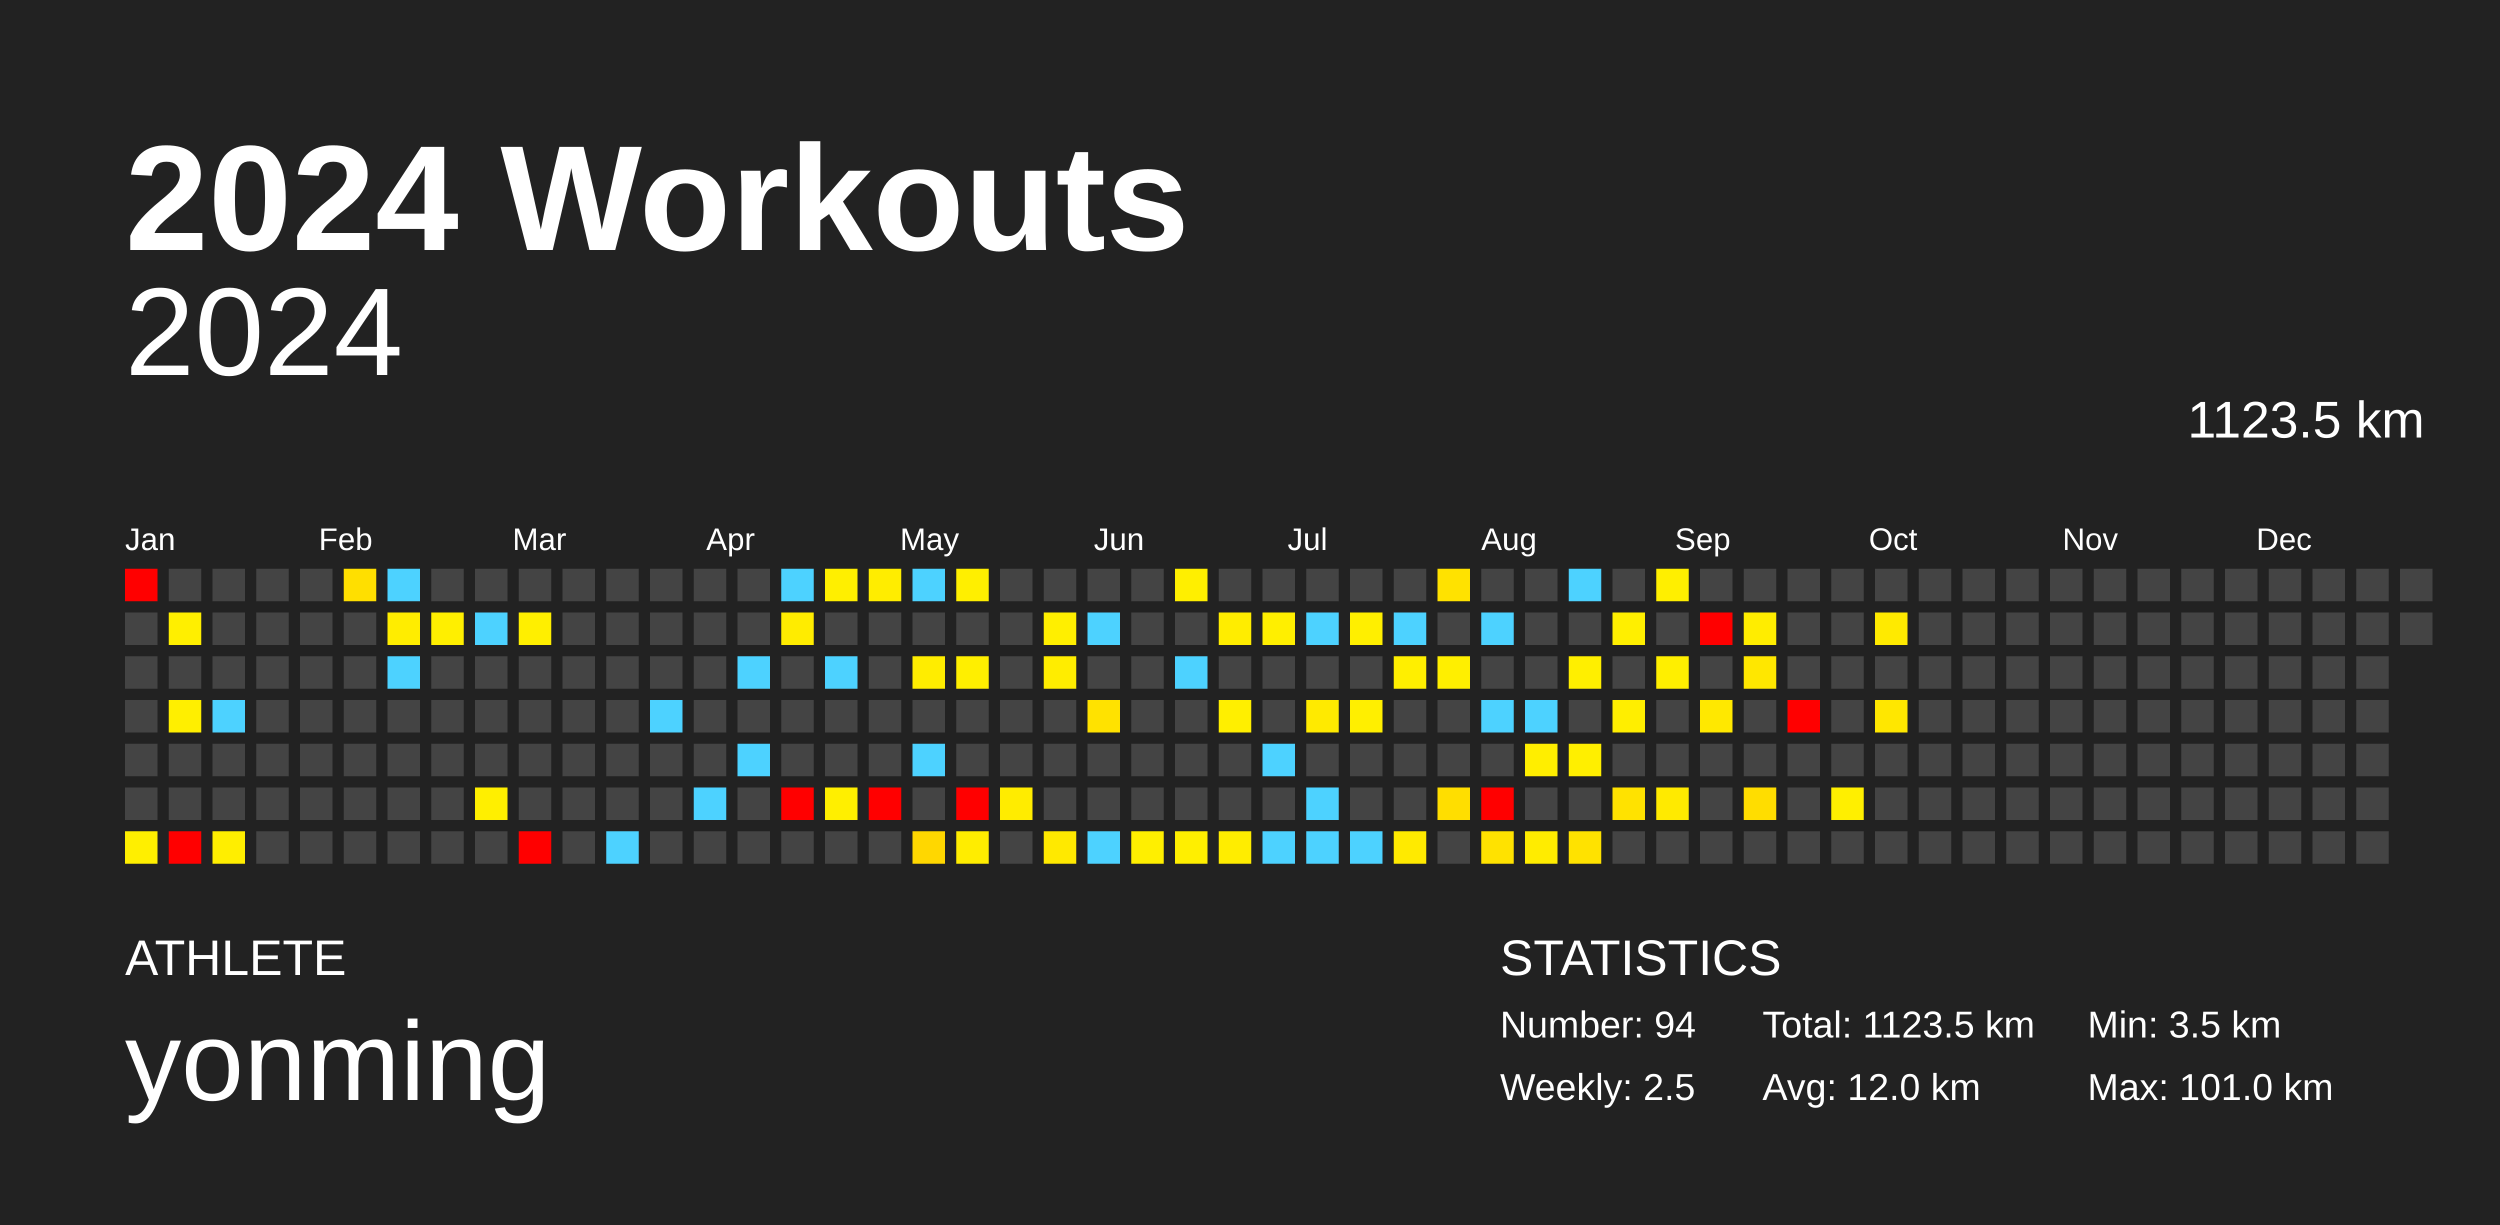
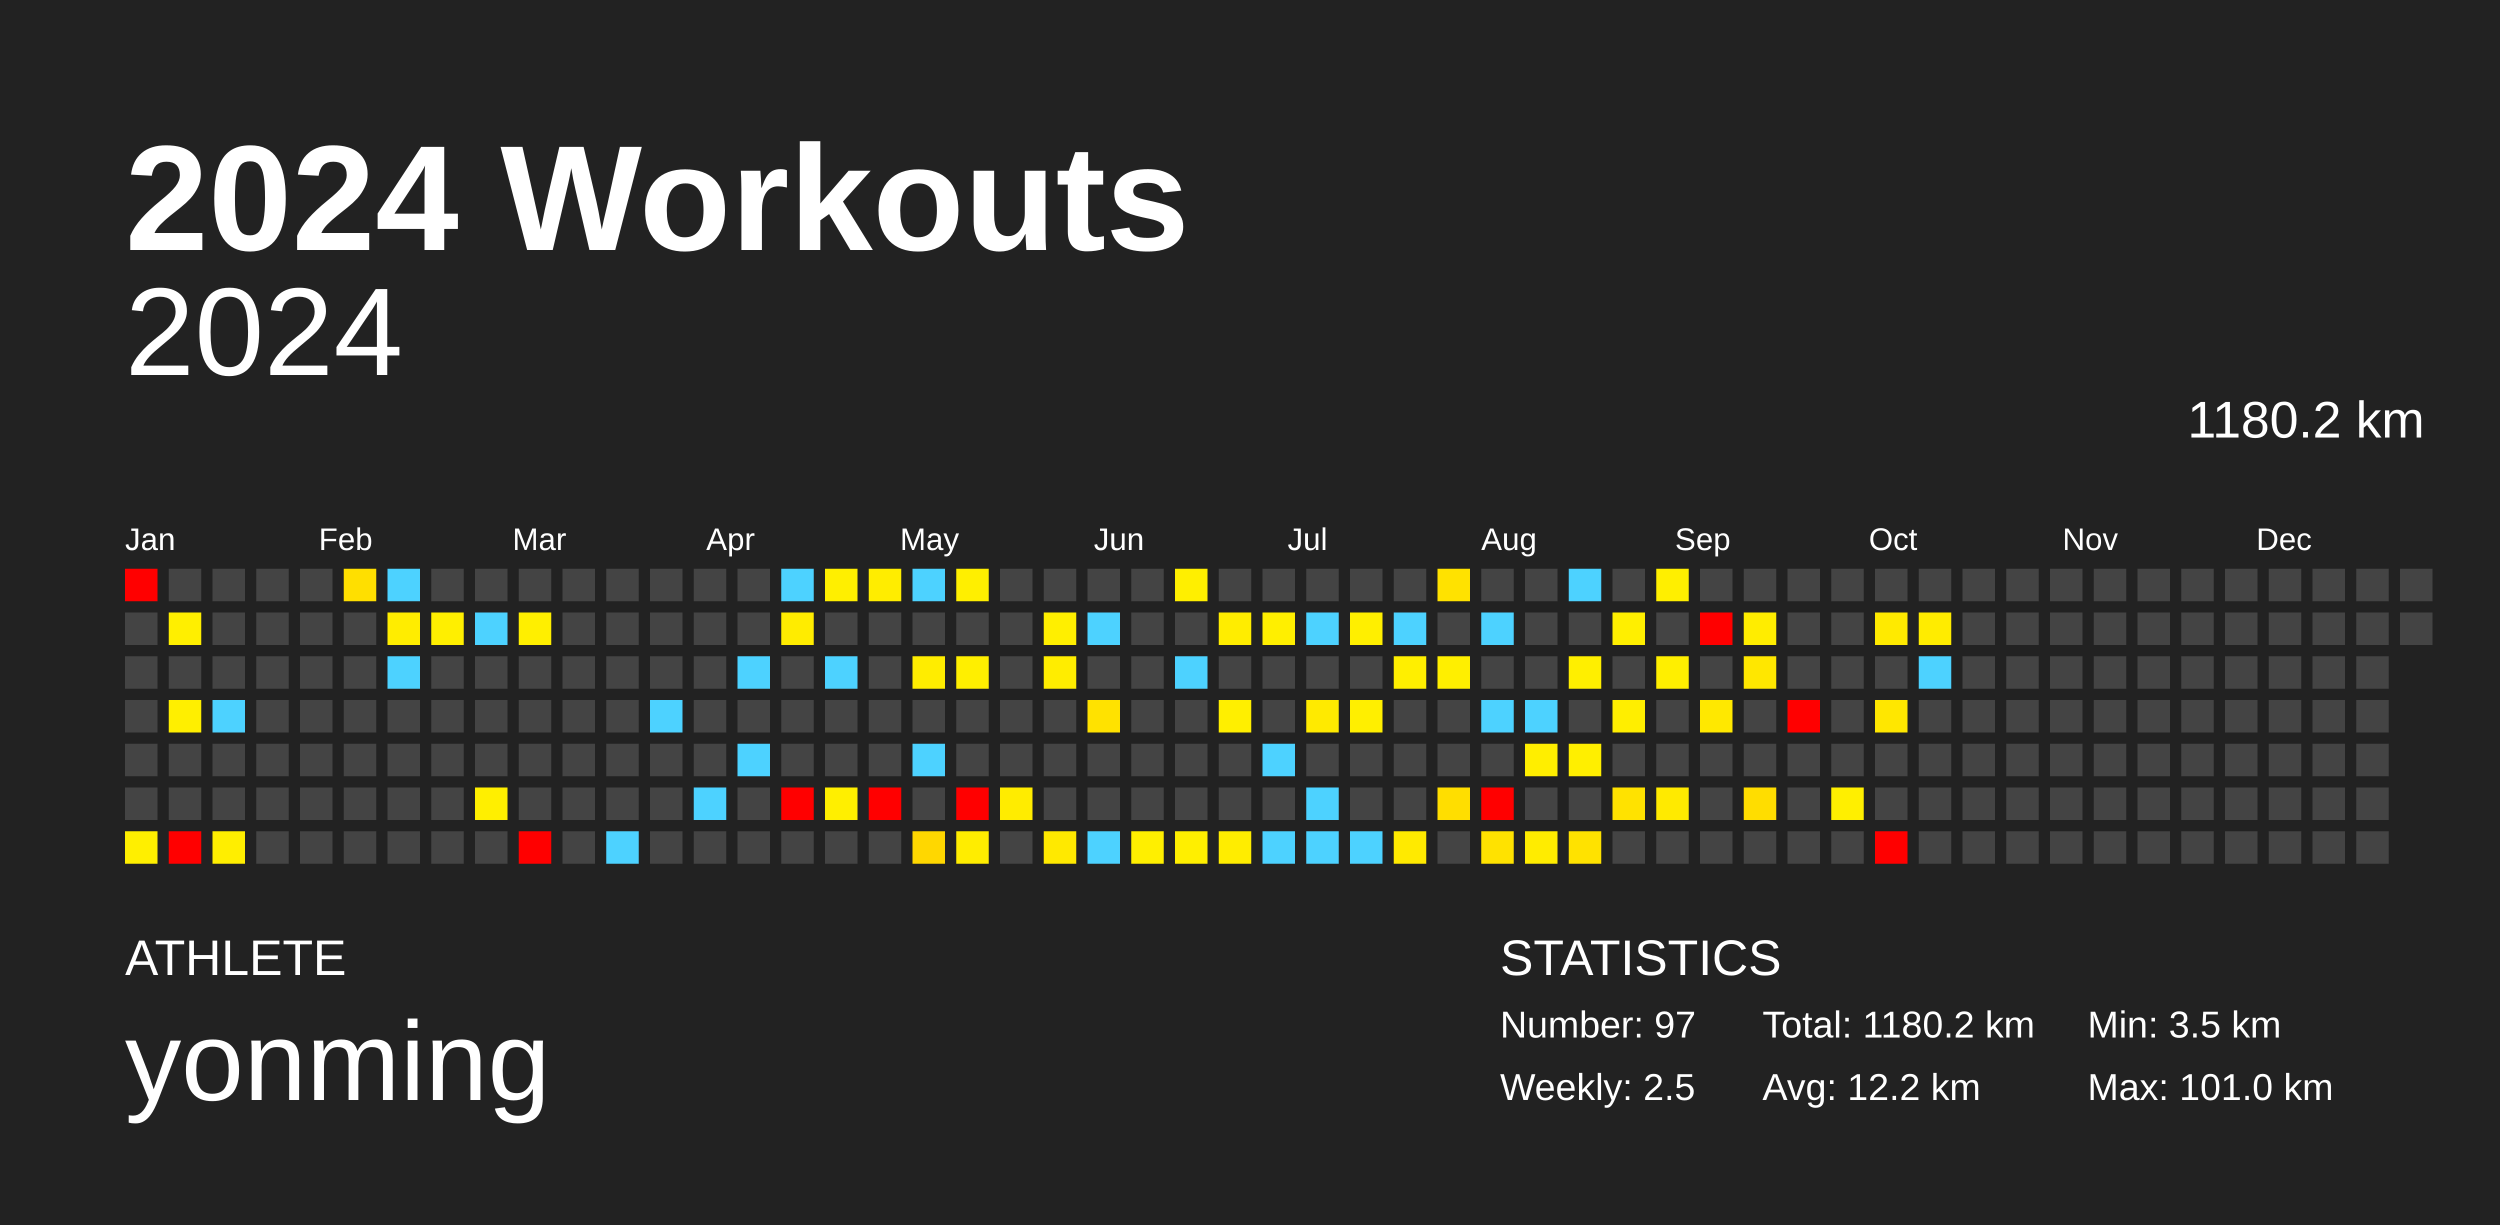
<svg xmlns="http://www.w3.org/2000/svg" baseProfile="full" height="98mm" version="1.1" viewBox="0,0,200,98" width="200mm">
  <defs />
  <rect fill="#222222" height="98" width="200" x="0" y="0" />
  <text fill="#FFFFFF" style="font-size:12px; font-family:Arial; font-weight:bold;" x="10" y="20">2024 Workouts</text>
  <text fill="#FFFFFF" style="font-size:4px; font-family:Arial" x="10" y="78">ATHLETE</text>
  <text fill="#FFFFFF" style="font-size:9px; font-family:Arial" x="10" y="88">yonming</text>
  <text fill="#FFFFFF" style="font-size:4px; font-family:Arial" x="120" y="78">STATISTICS</text>
-   <text fill="#FFFFFF" style="font-size:3px; font-family:Arial" x="120" y="83">Number: 94</text>
+   <text fill="#FFFFFF" style="font-size:3px; font-family:Arial" x="120" y="83">Number: 97</text>
  <text fill="#FFFFFF" style="font-size:3px; font-family:Arial" x="120" y="88">Weekly: 2.5</text>
-   <text fill="#FFFFFF" style="font-size:3px; font-family:Arial" x="141" y="83">Total: 1123.5 km</text>
-   <text fill="#FFFFFF" style="font-size:3px; font-family:Arial" x="141" y="88">Avg: 12.0 km</text>
+   <text fill="#FFFFFF" style="font-size:3px; font-family:Arial" x="141" y="83">Total: 1180.2 km</text>
+   <text fill="#FFFFFF" style="font-size:3px; font-family:Arial" x="141" y="88">Avg: 12.2 km</text>
  <text fill="#FFFFFF" style="font-size:3px; font-family:Arial" x="167" y="83">Min: 3.5 km</text>
  <text fill="#FFFFFF" style="font-size:3px; font-family:Arial" x="167" y="88">Max: 101.0 km</text>
  <text alignment-baseline="hanging" fill="#FFFFFF" style="font-size:10.0px; font-family:Arial;" x="10" y="30">2024</text>
-   <text alignment-baseline="hanging" fill="#FFFFFF" style="font-size:4.125px; font-family:Arial;" x="175" y="35">1123.5 km</text>
+   <text alignment-baseline="hanging" fill="#FFFFFF" style="font-size:4.125px; font-family:Arial;" x="175" y="35">1180.2 km</text>
  <text fill="#FFFFFF" style="font-size:2.5px; font-family:Arial" x="10.0" y="44">Jan</text>
  <text fill="#FFFFFF" style="font-size:2.5px; font-family:Arial" x="25.5" y="44">Feb</text>
  <text fill="#FFFFFF" style="font-size:2.5px; font-family:Arial" x="41.0" y="44">Mar</text>
  <text fill="#FFFFFF" style="font-size:2.5px; font-family:Arial" x="56.5" y="44">Apr</text>
  <text fill="#FFFFFF" style="font-size:2.5px; font-family:Arial" x="72.0" y="44">May</text>
  <text fill="#FFFFFF" style="font-size:2.5px; font-family:Arial" x="87.5" y="44">Jun</text>
  <text fill="#FFFFFF" style="font-size:2.5px; font-family:Arial" x="103.0" y="44">Jul</text>
  <text fill="#FFFFFF" style="font-size:2.5px; font-family:Arial" x="118.5" y="44">Aug</text>
  <text fill="#FFFFFF" style="font-size:2.5px; font-family:Arial" x="134.0" y="44">Sep</text>
  <text fill="#FFFFFF" style="font-size:2.5px; font-family:Arial" x="149.5" y="44">Oct</text>
  <text fill="#FFFFFF" style="font-size:2.5px; font-family:Arial" x="165.0" y="44">Nov</text>
  <text fill="#FFFFFF" style="font-size:2.5px; font-family:Arial" x="180.5" y="44">Dec</text>
  <rect fill="red" height="2.6" width="2.6" x="10.0" y="45.5" />
  <rect fill="#444444" height="2.6" width="2.6" x="10.0" y="49.0" />
  <rect fill="#444444" height="2.6" width="2.6" x="10.0" y="52.5" />
  <rect fill="#444444" height="2.6" width="2.6" x="10.0" y="56.0" />
  <rect fill="#444444" height="2.6" width="2.6" x="10.0" y="59.5" />
  <rect fill="#444444" height="2.6" width="2.6" x="10.0" y="63.0" />
  <rect fill="#ffef00" height="2.6" width="2.6" x="10.0" y="66.5" />
  <rect fill="#444444" height="2.6" width="2.6" x="13.5" y="45.5" />
  <rect fill="#ffef00" height="2.6" width="2.6" x="13.5" y="49.0" />
  <rect fill="#444444" height="2.6" width="2.6" x="13.5" y="52.5" />
  <rect fill="#ffef00" height="2.6" width="2.6" x="13.5" y="56.0" />
  <rect fill="#444444" height="2.6" width="2.6" x="13.5" y="59.5" />
  <rect fill="#444444" height="2.6" width="2.6" x="13.5" y="63.0" />
  <rect fill="red" height="2.6" width="2.6" x="13.5" y="66.5" />
  <rect fill="#444444" height="2.6" width="2.6" x="17.0" y="45.5" />
  <rect fill="#444444" height="2.6" width="2.6" x="17.0" y="49.0" />
  <rect fill="#444444" height="2.6" width="2.6" x="17.0" y="52.5" />
  <rect fill="#4dd2ff" height="2.6" width="2.6" x="17.0" y="56.0" />
  <rect fill="#444444" height="2.6" width="2.6" x="17.0" y="59.5" />
  <rect fill="#444444" height="2.6" width="2.6" x="17.0" y="63.0" />
  <rect fill="#ffee00" height="2.6" width="2.6" x="17.0" y="66.5" />
  <rect fill="#444444" height="2.6" width="2.6" x="20.5" y="45.5" />
  <rect fill="#444444" height="2.6" width="2.6" x="20.5" y="49.0" />
  <rect fill="#444444" height="2.6" width="2.6" x="20.5" y="52.5" />
  <rect fill="#444444" height="2.6" width="2.6" x="20.5" y="56.0" />
  <rect fill="#444444" height="2.6" width="2.6" x="20.5" y="59.5" />
  <rect fill="#444444" height="2.6" width="2.6" x="20.5" y="63.0" />
  <rect fill="#444444" height="2.6" width="2.6" x="20.5" y="66.5" />
  <rect fill="#444444" height="2.6" width="2.6" x="24.0" y="45.5" />
  <rect fill="#444444" height="2.6" width="2.6" x="24.0" y="49.0" />
  <rect fill="#444444" height="2.6" width="2.6" x="24.0" y="52.5" />
  <rect fill="#444444" height="2.6" width="2.6" x="24.0" y="56.0" />
  <rect fill="#444444" height="2.6" width="2.6" x="24.0" y="59.5" />
  <rect fill="#444444" height="2.6" width="2.6" x="24.0" y="63.0" />
  <rect fill="#444444" height="2.6" width="2.6" x="24.0" y="66.5" />
  <rect fill="#ffdf00" height="2.6" width="2.6" x="27.5" y="45.5" />
  <rect fill="#444444" height="2.6" width="2.6" x="27.5" y="49.0" />
  <rect fill="#444444" height="2.6" width="2.6" x="27.5" y="52.5" />
  <rect fill="#444444" height="2.6" width="2.6" x="27.5" y="56.0" />
  <rect fill="#444444" height="2.6" width="2.6" x="27.5" y="59.5" />
  <rect fill="#444444" height="2.6" width="2.6" x="27.5" y="63.0" />
  <rect fill="#444444" height="2.6" width="2.6" x="27.5" y="66.5" />
  <rect fill="#4dd2ff" height="2.6" width="2.6" x="31.0" y="45.5" />
  <rect fill="#ffed00" height="2.6" width="2.6" x="31.0" y="49.0" />
  <rect fill="#4dd2ff" height="2.6" width="2.6" x="31.0" y="52.5" />
  <rect fill="#444444" height="2.6" width="2.6" x="31.0" y="56.0" />
  <rect fill="#444444" height="2.6" width="2.6" x="31.0" y="59.5" />
  <rect fill="#444444" height="2.6" width="2.6" x="31.0" y="63.0" />
  <rect fill="#444444" height="2.6" width="2.6" x="31.0" y="66.5" />
  <rect fill="#444444" height="2.6" width="2.6" x="34.5" y="45.5" />
  <rect fill="#ffef00" height="2.6" width="2.6" x="34.5" y="49.0" />
  <rect fill="#444444" height="2.6" width="2.6" x="34.5" y="52.5" />
  <rect fill="#444444" height="2.6" width="2.6" x="34.5" y="56.0" />
  <rect fill="#444444" height="2.6" width="2.6" x="34.5" y="59.5" />
  <rect fill="#444444" height="2.6" width="2.6" x="34.5" y="63.0" />
  <rect fill="#444444" height="2.6" width="2.6" x="34.5" y="66.5" />
  <rect fill="#444444" height="2.6" width="2.6" x="38.0" y="45.5" />
  <rect fill="#4dd2ff" height="2.6" width="2.6" x="38.0" y="49.0" />
  <rect fill="#444444" height="2.6" width="2.6" x="38.0" y="52.5" />
  <rect fill="#444444" height="2.6" width="2.6" x="38.0" y="56.0" />
  <rect fill="#444444" height="2.6" width="2.6" x="38.0" y="59.5" />
  <rect fill="#ffef00" height="2.6" width="2.6" x="38.0" y="63.0" />
  <rect fill="#444444" height="2.6" width="2.6" x="38.0" y="66.5" />
  <rect fill="#444444" height="2.6" width="2.6" x="41.5" y="45.5" />
  <rect fill="#ffef00" height="2.6" width="2.6" x="41.5" y="49.0" />
  <rect fill="#444444" height="2.6" width="2.6" x="41.5" y="52.5" />
  <rect fill="#444444" height="2.6" width="2.6" x="41.5" y="56.0" />
  <rect fill="#444444" height="2.6" width="2.6" x="41.5" y="59.5" />
  <rect fill="#444444" height="2.6" width="2.6" x="41.5" y="63.0" />
  <rect fill="red" height="2.6" width="2.6" x="41.5" y="66.5" />
  <rect fill="#444444" height="2.6" width="2.6" x="45.0" y="45.5" />
  <rect fill="#444444" height="2.6" width="2.6" x="45.0" y="49.0" />
  <rect fill="#444444" height="2.6" width="2.6" x="45.0" y="52.5" />
  <rect fill="#444444" height="2.6" width="2.6" x="45.0" y="56.0" />
  <rect fill="#444444" height="2.6" width="2.6" x="45.0" y="59.5" />
  <rect fill="#444444" height="2.6" width="2.6" x="45.0" y="63.0" />
  <rect fill="#444444" height="2.6" width="2.6" x="45.0" y="66.5" />
  <rect fill="#444444" height="2.6" width="2.6" x="48.5" y="45.5" />
  <rect fill="#444444" height="2.6" width="2.6" x="48.5" y="49.0" />
  <rect fill="#444444" height="2.6" width="2.6" x="48.5" y="52.5" />
  <rect fill="#444444" height="2.6" width="2.6" x="48.5" y="56.0" />
  <rect fill="#444444" height="2.6" width="2.6" x="48.5" y="59.5" />
  <rect fill="#444444" height="2.6" width="2.6" x="48.5" y="63.0" />
  <rect fill="#4dd2ff" height="2.6" width="2.6" x="48.5" y="66.5" />
  <rect fill="#444444" height="2.6" width="2.6" x="52.0" y="45.5" />
  <rect fill="#444444" height="2.6" width="2.6" x="52.0" y="49.0" />
  <rect fill="#444444" height="2.6" width="2.6" x="52.0" y="52.5" />
  <rect fill="#4dd2ff" height="2.6" width="2.6" x="52.0" y="56.0" />
  <rect fill="#444444" height="2.6" width="2.6" x="52.0" y="59.5" />
  <rect fill="#444444" height="2.6" width="2.6" x="52.0" y="63.0" />
  <rect fill="#444444" height="2.6" width="2.6" x="52.0" y="66.5" />
  <rect fill="#444444" height="2.6" width="2.6" x="55.5" y="45.5" />
  <rect fill="#444444" height="2.6" width="2.6" x="55.5" y="49.0" />
  <rect fill="#444444" height="2.6" width="2.6" x="55.5" y="52.5" />
  <rect fill="#444444" height="2.6" width="2.6" x="55.5" y="56.0" />
  <rect fill="#444444" height="2.6" width="2.6" x="55.5" y="59.5" />
  <rect fill="#4dd2ff" height="2.6" width="2.6" x="55.5" y="63.0" />
  <rect fill="#444444" height="2.6" width="2.6" x="55.5" y="66.5" />
  <rect fill="#444444" height="2.6" width="2.6" x="59.0" y="45.5" />
  <rect fill="#444444" height="2.6" width="2.6" x="59.0" y="49.0" />
  <rect fill="#4dd2ff" height="2.6" width="2.6" x="59.0" y="52.5" />
  <rect fill="#444444" height="2.6" width="2.6" x="59.0" y="56.0" />
  <rect fill="#4dd2ff" height="2.6" width="2.6" x="59.0" y="59.5" />
  <rect fill="#444444" height="2.6" width="2.6" x="59.0" y="63.0" />
  <rect fill="#444444" height="2.6" width="2.6" x="59.0" y="66.5" />
  <rect fill="#4dd2ff" height="2.6" width="2.6" x="62.5" y="45.5" />
  <rect fill="#ffec00" height="2.6" width="2.6" x="62.5" y="49.0" />
  <rect fill="#444444" height="2.6" width="2.6" x="62.5" y="52.5" />
  <rect fill="#444444" height="2.6" width="2.6" x="62.5" y="56.0" />
  <rect fill="#444444" height="2.6" width="2.6" x="62.5" y="59.5" />
  <rect fill="red" height="2.6" width="2.6" x="62.5" y="63.0" />
  <rect fill="#444444" height="2.6" width="2.6" x="62.5" y="66.5" />
  <rect fill="#ffef00" height="2.6" width="2.6" x="66.0" y="45.5" />
  <rect fill="#444444" height="2.6" width="2.6" x="66.0" y="49.0" />
  <rect fill="#4dd2ff" height="2.6" width="2.6" x="66.0" y="52.5" />
  <rect fill="#444444" height="2.6" width="2.6" x="66.0" y="56.0" />
  <rect fill="#444444" height="2.6" width="2.6" x="66.0" y="59.5" />
  <rect fill="#ffef00" height="2.6" width="2.6" x="66.0" y="63.0" />
  <rect fill="#444444" height="2.6" width="2.6" x="66.0" y="66.5" />
  <rect fill="#ffed00" height="2.6" width="2.6" x="69.5" y="45.5" />
  <rect fill="#444444" height="2.6" width="2.6" x="69.5" y="49.0" />
  <rect fill="#444444" height="2.6" width="2.6" x="69.5" y="52.5" />
  <rect fill="#444444" height="2.6" width="2.6" x="69.5" y="56.0" />
  <rect fill="#444444" height="2.6" width="2.6" x="69.5" y="59.5" />
  <rect fill="red" height="2.6" width="2.6" x="69.5" y="63.0" />
  <rect fill="#444444" height="2.6" width="2.6" x="69.5" y="66.5" />
  <rect fill="#4dd2ff" height="2.6" width="2.6" x="73.0" y="45.5" />
  <rect fill="#444444" height="2.6" width="2.6" x="73.0" y="49.0" />
  <rect fill="#ffed00" height="2.6" width="2.6" x="73.0" y="52.5" />
  <rect fill="#444444" height="2.6" width="2.6" x="73.0" y="56.0" />
  <rect fill="#4dd2ff" height="2.6" width="2.6" x="73.0" y="59.5" />
  <rect fill="#444444" height="2.6" width="2.6" x="73.0" y="63.0" />
  <rect fill="#ffd700" height="2.6" width="2.6" x="73.0" y="66.5" />
  <rect fill="#ffef00" height="2.6" width="2.6" x="76.5" y="45.5" />
  <rect fill="#444444" height="2.6" width="2.6" x="76.5" y="49.0" />
  <rect fill="#ffef00" height="2.6" width="2.6" x="76.5" y="52.5" />
  <rect fill="#444444" height="2.6" width="2.6" x="76.5" y="56.0" />
  <rect fill="#444444" height="2.6" width="2.6" x="76.5" y="59.5" />
  <rect fill="red" height="2.6" width="2.6" x="76.5" y="63.0" />
  <rect fill="#ffed00" height="2.6" width="2.6" x="76.5" y="66.5" />
  <rect fill="#444444" height="2.6" width="2.6" x="80.0" y="45.5" />
  <rect fill="#444444" height="2.6" width="2.6" x="80.0" y="49.0" />
  <rect fill="#444444" height="2.6" width="2.6" x="80.0" y="52.5" />
  <rect fill="#444444" height="2.6" width="2.6" x="80.0" y="56.0" />
  <rect fill="#444444" height="2.6" width="2.6" x="80.0" y="59.5" />
  <rect fill="#ffec00" height="2.6" width="2.6" x="80.0" y="63.0" />
  <rect fill="#444444" height="2.6" width="2.6" x="80.0" y="66.5" />
  <rect fill="#444444" height="2.6" width="2.6" x="83.5" y="45.5" />
  <rect fill="#ffef00" height="2.6" width="2.6" x="83.5" y="49.0" />
  <rect fill="#ffed00" height="2.6" width="2.6" x="83.5" y="52.5" />
  <rect fill="#444444" height="2.6" width="2.6" x="83.5" y="56.0" />
  <rect fill="#444444" height="2.6" width="2.6" x="83.5" y="59.5" />
  <rect fill="#444444" height="2.6" width="2.6" x="83.5" y="63.0" />
  <rect fill="#ffe900" height="2.6" width="2.6" x="83.5" y="66.5" />
  <rect fill="#444444" height="2.6" width="2.6" x="87.0" y="45.5" />
  <rect fill="#4dd2ff" height="2.6" width="2.6" x="87.0" y="49.0" />
  <rect fill="#444444" height="2.6" width="2.6" x="87.0" y="52.5" />
  <rect fill="#ffe200" height="2.6" width="2.6" x="87.0" y="56.0" />
  <rect fill="#444444" height="2.6" width="2.6" x="87.0" y="59.5" />
  <rect fill="#444444" height="2.6" width="2.6" x="87.0" y="63.0" />
  <rect fill="#4dd2ff" height="2.6" width="2.6" x="87.0" y="66.5" />
  <rect fill="#444444" height="2.6" width="2.6" x="90.5" y="45.5" />
  <rect fill="#444444" height="2.6" width="2.6" x="90.5" y="49.0" />
  <rect fill="#444444" height="2.6" width="2.6" x="90.5" y="52.5" />
  <rect fill="#444444" height="2.6" width="2.6" x="90.5" y="56.0" />
  <rect fill="#444444" height="2.6" width="2.6" x="90.5" y="59.5" />
  <rect fill="#444444" height="2.6" width="2.6" x="90.5" y="63.0" />
  <rect fill="#ffef00" height="2.6" width="2.6" x="90.5" y="66.5" />
  <rect fill="#ffef00" height="2.6" width="2.6" x="94.0" y="45.5" />
  <rect fill="#444444" height="2.6" width="2.6" x="94.0" y="49.0" />
  <rect fill="#4dd2ff" height="2.6" width="2.6" x="94.0" y="52.5" />
  <rect fill="#444444" height="2.6" width="2.6" x="94.0" y="56.0" />
  <rect fill="#444444" height="2.6" width="2.6" x="94.0" y="59.5" />
  <rect fill="#444444" height="2.6" width="2.6" x="94.0" y="63.0" />
  <rect fill="#ffef00" height="2.6" width="2.6" x="94.0" y="66.5" />
  <rect fill="#444444" height="2.6" width="2.6" x="97.5" y="45.5" />
  <rect fill="#ffed00" height="2.6" width="2.6" x="97.5" y="49.0" />
  <rect fill="#444444" height="2.6" width="2.6" x="97.5" y="52.5" />
  <rect fill="#ffef00" height="2.6" width="2.6" x="97.5" y="56.0" />
  <rect fill="#444444" height="2.6" width="2.6" x="97.5" y="59.5" />
  <rect fill="#444444" height="2.6" width="2.6" x="97.5" y="63.0" />
  <rect fill="#ffed00" height="2.6" width="2.6" x="97.5" y="66.5" />
  <rect fill="#444444" height="2.6" width="2.6" x="101.0" y="45.5" />
  <rect fill="#ffef00" height="2.6" width="2.6" x="101.0" y="49.0" />
  <rect fill="#444444" height="2.6" width="2.6" x="101.0" y="52.5" />
  <rect fill="#444444" height="2.6" width="2.6" x="101.0" y="56.0" />
  <rect fill="#4dd2ff" height="2.6" width="2.6" x="101.0" y="59.5" />
  <rect fill="#444444" height="2.6" width="2.6" x="101.0" y="63.0" />
  <rect fill="#4dd2ff" height="2.6" width="2.6" x="101.0" y="66.5" />
  <rect fill="#444444" height="2.6" width="2.6" x="104.5" y="45.5" />
  <rect fill="#4dd2ff" height="2.6" width="2.6" x="104.5" y="49.0" />
  <rect fill="#444444" height="2.6" width="2.6" x="104.5" y="52.5" />
  <rect fill="#ffea00" height="2.6" width="2.6" x="104.5" y="56.0" />
  <rect fill="#444444" height="2.6" width="2.6" x="104.5" y="59.5" />
  <rect fill="#4dd2ff" height="2.6" width="2.6" x="104.5" y="63.0" />
  <rect fill="#4dd2ff" height="2.6" width="2.6" x="104.5" y="66.5" />
  <rect fill="#444444" height="2.6" width="2.6" x="108.0" y="45.5" />
  <rect fill="#ffef00" height="2.6" width="2.6" x="108.0" y="49.0" />
  <rect fill="#444444" height="2.6" width="2.6" x="108.0" y="52.5" />
  <rect fill="#ffef00" height="2.6" width="2.6" x="108.0" y="56.0" />
  <rect fill="#444444" height="2.6" width="2.6" x="108.0" y="59.5" />
  <rect fill="#444444" height="2.6" width="2.6" x="108.0" y="63.0" />
  <rect fill="#4dd2ff" height="2.6" width="2.6" x="108.0" y="66.5" />
  <rect fill="#444444" height="2.6" width="2.6" x="111.5" y="45.5" />
  <rect fill="#4dd2ff" height="2.6" width="2.6" x="111.5" y="49.0" />
  <rect fill="#ffef00" height="2.6" width="2.6" x="111.5" y="52.5" />
  <rect fill="#444444" height="2.6" width="2.6" x="111.5" y="56.0" />
  <rect fill="#444444" height="2.6" width="2.6" x="111.5" y="59.5" />
  <rect fill="#444444" height="2.6" width="2.6" x="111.5" y="63.0" />
  <rect fill="#ffea00" height="2.6" width="2.6" x="111.5" y="66.5" />
  <rect fill="#ffe200" height="2.6" width="2.6" x="115.0" y="45.5" />
  <rect fill="#444444" height="2.6" width="2.6" x="115.0" y="49.0" />
  <rect fill="#ffef00" height="2.6" width="2.6" x="115.0" y="52.5" />
  <rect fill="#444444" height="2.6" width="2.6" x="115.0" y="56.0" />
  <rect fill="#444444" height="2.6" width="2.6" x="115.0" y="59.5" />
  <rect fill="#ffde00" height="2.6" width="2.6" x="115.0" y="63.0" />
  <rect fill="#444444" height="2.6" width="2.6" x="115.0" y="66.5" />
  <rect fill="#444444" height="2.6" width="2.6" x="118.5" y="45.5" />
  <rect fill="#4dd2ff" height="2.6" width="2.6" x="118.5" y="49.0" />
  <rect fill="#444444" height="2.6" width="2.6" x="118.5" y="52.5" />
  <rect fill="#4dd2ff" height="2.6" width="2.6" x="118.5" y="56.0" />
  <rect fill="#444444" height="2.6" width="2.6" x="118.5" y="59.5" />
  <rect fill="red" height="2.6" width="2.6" x="118.5" y="63.0" />
  <rect fill="#ffe200" height="2.6" width="2.6" x="118.5" y="66.5" />
  <rect fill="#444444" height="2.6" width="2.6" x="122.0" y="45.5" />
  <rect fill="#444444" height="2.6" width="2.6" x="122.0" y="49.0" />
  <rect fill="#444444" height="2.6" width="2.6" x="122.0" y="52.5" />
  <rect fill="#4dd2ff" height="2.6" width="2.6" x="122.0" y="56.0" />
  <rect fill="#ffee00" height="2.6" width="2.6" x="122.0" y="59.5" />
  <rect fill="#444444" height="2.6" width="2.6" x="122.0" y="63.0" />
  <rect fill="#ffec00" height="2.6" width="2.6" x="122.0" y="66.5" />
  <rect fill="#4dd2ff" height="2.6" width="2.6" x="125.5" y="45.5" />
  <rect fill="#444444" height="2.6" width="2.6" x="125.5" y="49.0" />
  <rect fill="#ffef00" height="2.6" width="2.6" x="125.5" y="52.5" />
  <rect fill="#444444" height="2.6" width="2.6" x="125.5" y="56.0" />
  <rect fill="#ffef00" height="2.6" width="2.6" x="125.5" y="59.5" />
  <rect fill="#444444" height="2.6" width="2.6" x="125.5" y="63.0" />
  <rect fill="#ffe200" height="2.6" width="2.6" x="125.5" y="66.5" />
  <rect fill="#444444" height="2.6" width="2.6" x="129.0" y="45.5" />
  <rect fill="#ffef00" height="2.6" width="2.6" x="129.0" y="49.0" />
  <rect fill="#444444" height="2.6" width="2.6" x="129.0" y="52.5" />
  <rect fill="#ffee00" height="2.6" width="2.6" x="129.0" y="56.0" />
  <rect fill="#444444" height="2.6" width="2.6" x="129.0" y="59.5" />
  <rect fill="#ffe200" height="2.6" width="2.6" x="129.0" y="63.0" />
  <rect fill="#444444" height="2.6" width="2.6" x="129.0" y="66.5" />
  <rect fill="#ffef00" height="2.6" width="2.6" x="132.5" y="45.5" />
  <rect fill="#444444" height="2.6" width="2.6" x="132.5" y="49.0" />
  <rect fill="#ffef00" height="2.6" width="2.6" x="132.5" y="52.5" />
  <rect fill="#444444" height="2.6" width="2.6" x="132.5" y="56.0" />
  <rect fill="#444444" height="2.6" width="2.6" x="132.5" y="59.5" />
  <rect fill="#ffea00" height="2.6" width="2.6" x="132.5" y="63.0" />
  <rect fill="#444444" height="2.6" width="2.6" x="132.5" y="66.5" />
  <rect fill="#444444" height="2.6" width="2.6" x="136.0" y="45.5" />
  <rect fill="red" height="2.6" width="2.6" x="136.0" y="49.0" />
  <rect fill="#444444" height="2.6" width="2.6" x="136.0" y="52.5" />
  <rect fill="#ffe800" height="2.6" width="2.6" x="136.0" y="56.0" />
  <rect fill="#444444" height="2.6" width="2.6" x="136.0" y="59.5" />
  <rect fill="#444444" height="2.6" width="2.6" x="136.0" y="63.0" />
  <rect fill="#444444" height="2.6" width="2.6" x="136.0" y="66.5" />
  <rect fill="#444444" height="2.6" width="2.6" x="139.5" y="45.5" />
  <rect fill="#ffed00" height="2.6" width="2.6" x="139.5" y="49.0" />
  <rect fill="#ffe700" height="2.6" width="2.6" x="139.5" y="52.5" />
  <rect fill="#444444" height="2.6" width="2.6" x="139.5" y="56.0" />
  <rect fill="#444444" height="2.6" width="2.6" x="139.5" y="59.5" />
  <rect fill="#ffdd00" height="2.6" width="2.6" x="139.5" y="63.0" />
  <rect fill="#444444" height="2.6" width="2.6" x="139.5" y="66.5" />
  <rect fill="#444444" height="2.6" width="2.6" x="143.0" y="45.5" />
  <rect fill="#444444" height="2.6" width="2.6" x="143.0" y="49.0" />
  <rect fill="#444444" height="2.6" width="2.6" x="143.0" y="52.5" />
  <rect fill="red" height="2.6" width="2.6" x="143.0" y="56.0" />
  <rect fill="#444444" height="2.6" width="2.6" x="143.0" y="59.5" />
  <rect fill="#444444" height="2.6" width="2.6" x="143.0" y="63.0" />
  <rect fill="#444444" height="2.6" width="2.6" x="143.0" y="66.5" />
  <rect fill="#444444" height="2.6" width="2.6" x="146.5" y="45.5" />
  <rect fill="#444444" height="2.6" width="2.6" x="146.5" y="49.0" />
  <rect fill="#444444" height="2.6" width="2.6" x="146.5" y="52.5" />
  <rect fill="#444444" height="2.6" width="2.6" x="146.5" y="56.0" />
  <rect fill="#444444" height="2.6" width="2.6" x="146.5" y="59.5" />
  <rect fill="#ffef00" height="2.6" width="2.6" x="146.5" y="63.0" />
  <rect fill="#444444" height="2.6" width="2.6" x="146.5" y="66.5" />
  <rect fill="#444444" height="2.6" width="2.6" x="150.0" y="45.5" />
  <rect fill="#ffea00" height="2.6" width="2.6" x="150.0" y="49.0" />
  <rect fill="#444444" height="2.6" width="2.6" x="150.0" y="52.5" />
  <rect fill="#ffe700" height="2.6" width="2.6" x="150.0" y="56.0" />
  <rect fill="#444444" height="2.6" width="2.6" x="150.0" y="59.5" />
  <rect fill="#444444" height="2.6" width="2.6" x="150.0" y="63.0" />
-   <rect fill="#444444" height="2.6" width="2.6" x="150.0" y="66.5" />
+   <rect fill="red" height="2.6" width="2.6" x="150.0" y="66.5" />
  <rect fill="#444444" height="2.6" width="2.6" x="153.5" y="45.5" />
-   <rect fill="#444444" height="2.6" width="2.6" x="153.5" y="49.0" />
-   <rect fill="#444444" height="2.6" width="2.6" x="153.5" y="52.5" />
+   <rect fill="#ffec00" height="2.6" width="2.6" x="153.5" y="49.0" />
+   <rect fill="#4dd2ff" height="2.6" width="2.6" x="153.5" y="52.5" />
  <rect fill="#444444" height="2.6" width="2.6" x="153.5" y="56.0" />
  <rect fill="#444444" height="2.6" width="2.6" x="153.5" y="59.5" />
  <rect fill="#444444" height="2.6" width="2.6" x="153.5" y="63.0" />
  <rect fill="#444444" height="2.6" width="2.6" x="153.5" y="66.5" />
  <rect fill="#444444" height="2.6" width="2.6" x="157.0" y="45.5" />
  <rect fill="#444444" height="2.6" width="2.6" x="157.0" y="49.0" />
  <rect fill="#444444" height="2.6" width="2.6" x="157.0" y="52.5" />
  <rect fill="#444444" height="2.6" width="2.6" x="157.0" y="56.0" />
  <rect fill="#444444" height="2.6" width="2.6" x="157.0" y="59.5" />
  <rect fill="#444444" height="2.6" width="2.6" x="157.0" y="63.0" />
  <rect fill="#444444" height="2.6" width="2.6" x="157.0" y="66.5" />
  <rect fill="#444444" height="2.6" width="2.6" x="160.5" y="45.5" />
  <rect fill="#444444" height="2.6" width="2.6" x="160.5" y="49.0" />
  <rect fill="#444444" height="2.6" width="2.6" x="160.5" y="52.5" />
  <rect fill="#444444" height="2.6" width="2.6" x="160.5" y="56.0" />
  <rect fill="#444444" height="2.6" width="2.6" x="160.5" y="59.5" />
  <rect fill="#444444" height="2.6" width="2.6" x="160.5" y="63.0" />
  <rect fill="#444444" height="2.6" width="2.6" x="160.5" y="66.5" />
  <rect fill="#444444" height="2.6" width="2.6" x="164.0" y="45.5" />
  <rect fill="#444444" height="2.6" width="2.6" x="164.0" y="49.0" />
  <rect fill="#444444" height="2.6" width="2.6" x="164.0" y="52.5" />
  <rect fill="#444444" height="2.6" width="2.6" x="164.0" y="56.0" />
  <rect fill="#444444" height="2.6" width="2.6" x="164.0" y="59.5" />
  <rect fill="#444444" height="2.6" width="2.6" x="164.0" y="63.0" />
  <rect fill="#444444" height="2.6" width="2.6" x="164.0" y="66.5" />
  <rect fill="#444444" height="2.6" width="2.6" x="167.5" y="45.5" />
  <rect fill="#444444" height="2.6" width="2.6" x="167.5" y="49.0" />
  <rect fill="#444444" height="2.6" width="2.6" x="167.5" y="52.5" />
  <rect fill="#444444" height="2.6" width="2.6" x="167.5" y="56.0" />
  <rect fill="#444444" height="2.6" width="2.6" x="167.5" y="59.5" />
  <rect fill="#444444" height="2.6" width="2.6" x="167.5" y="63.0" />
  <rect fill="#444444" height="2.6" width="2.6" x="167.5" y="66.5" />
  <rect fill="#444444" height="2.6" width="2.6" x="171.0" y="45.5" />
  <rect fill="#444444" height="2.6" width="2.6" x="171.0" y="49.0" />
  <rect fill="#444444" height="2.6" width="2.6" x="171.0" y="52.5" />
  <rect fill="#444444" height="2.6" width="2.6" x="171.0" y="56.0" />
  <rect fill="#444444" height="2.6" width="2.6" x="171.0" y="59.5" />
  <rect fill="#444444" height="2.6" width="2.6" x="171.0" y="63.0" />
  <rect fill="#444444" height="2.6" width="2.6" x="171.0" y="66.5" />
  <rect fill="#444444" height="2.6" width="2.6" x="174.5" y="45.5" />
  <rect fill="#444444" height="2.6" width="2.6" x="174.5" y="49.0" />
  <rect fill="#444444" height="2.6" width="2.6" x="174.5" y="52.5" />
  <rect fill="#444444" height="2.6" width="2.6" x="174.5" y="56.0" />
  <rect fill="#444444" height="2.6" width="2.6" x="174.5" y="59.5" />
  <rect fill="#444444" height="2.6" width="2.6" x="174.5" y="63.0" />
  <rect fill="#444444" height="2.6" width="2.6" x="174.5" y="66.5" />
  <rect fill="#444444" height="2.6" width="2.6" x="178.0" y="45.5" />
  <rect fill="#444444" height="2.6" width="2.6" x="178.0" y="49.0" />
  <rect fill="#444444" height="2.6" width="2.6" x="178.0" y="52.5" />
  <rect fill="#444444" height="2.6" width="2.6" x="178.0" y="56.0" />
  <rect fill="#444444" height="2.6" width="2.6" x="178.0" y="59.5" />
  <rect fill="#444444" height="2.6" width="2.6" x="178.0" y="63.0" />
  <rect fill="#444444" height="2.6" width="2.6" x="178.0" y="66.5" />
  <rect fill="#444444" height="2.6" width="2.6" x="181.5" y="45.5" />
  <rect fill="#444444" height="2.6" width="2.6" x="181.5" y="49.0" />
  <rect fill="#444444" height="2.6" width="2.6" x="181.5" y="52.5" />
  <rect fill="#444444" height="2.6" width="2.6" x="181.5" y="56.0" />
  <rect fill="#444444" height="2.6" width="2.6" x="181.5" y="59.5" />
  <rect fill="#444444" height="2.6" width="2.6" x="181.5" y="63.0" />
  <rect fill="#444444" height="2.6" width="2.6" x="181.5" y="66.5" />
  <rect fill="#444444" height="2.6" width="2.6" x="185.0" y="45.5" />
  <rect fill="#444444" height="2.6" width="2.6" x="185.0" y="49.0" />
  <rect fill="#444444" height="2.6" width="2.6" x="185.0" y="52.5" />
  <rect fill="#444444" height="2.6" width="2.6" x="185.0" y="56.0" />
  <rect fill="#444444" height="2.6" width="2.6" x="185.0" y="59.5" />
  <rect fill="#444444" height="2.6" width="2.6" x="185.0" y="63.0" />
  <rect fill="#444444" height="2.6" width="2.6" x="185.0" y="66.5" />
  <rect fill="#444444" height="2.6" width="2.6" x="188.5" y="45.5" />
  <rect fill="#444444" height="2.6" width="2.6" x="188.5" y="49.0" />
  <rect fill="#444444" height="2.6" width="2.6" x="188.5" y="52.5" />
  <rect fill="#444444" height="2.6" width="2.6" x="188.5" y="56.0" />
  <rect fill="#444444" height="2.6" width="2.6" x="188.5" y="59.5" />
  <rect fill="#444444" height="2.6" width="2.6" x="188.5" y="63.0" />
  <rect fill="#444444" height="2.6" width="2.6" x="188.5" y="66.5" />
  <rect fill="#444444" height="2.6" width="2.6" x="192.0" y="45.5" />
  <rect fill="#444444" height="2.6" width="2.6" x="192.0" y="49.0" />
</svg>
